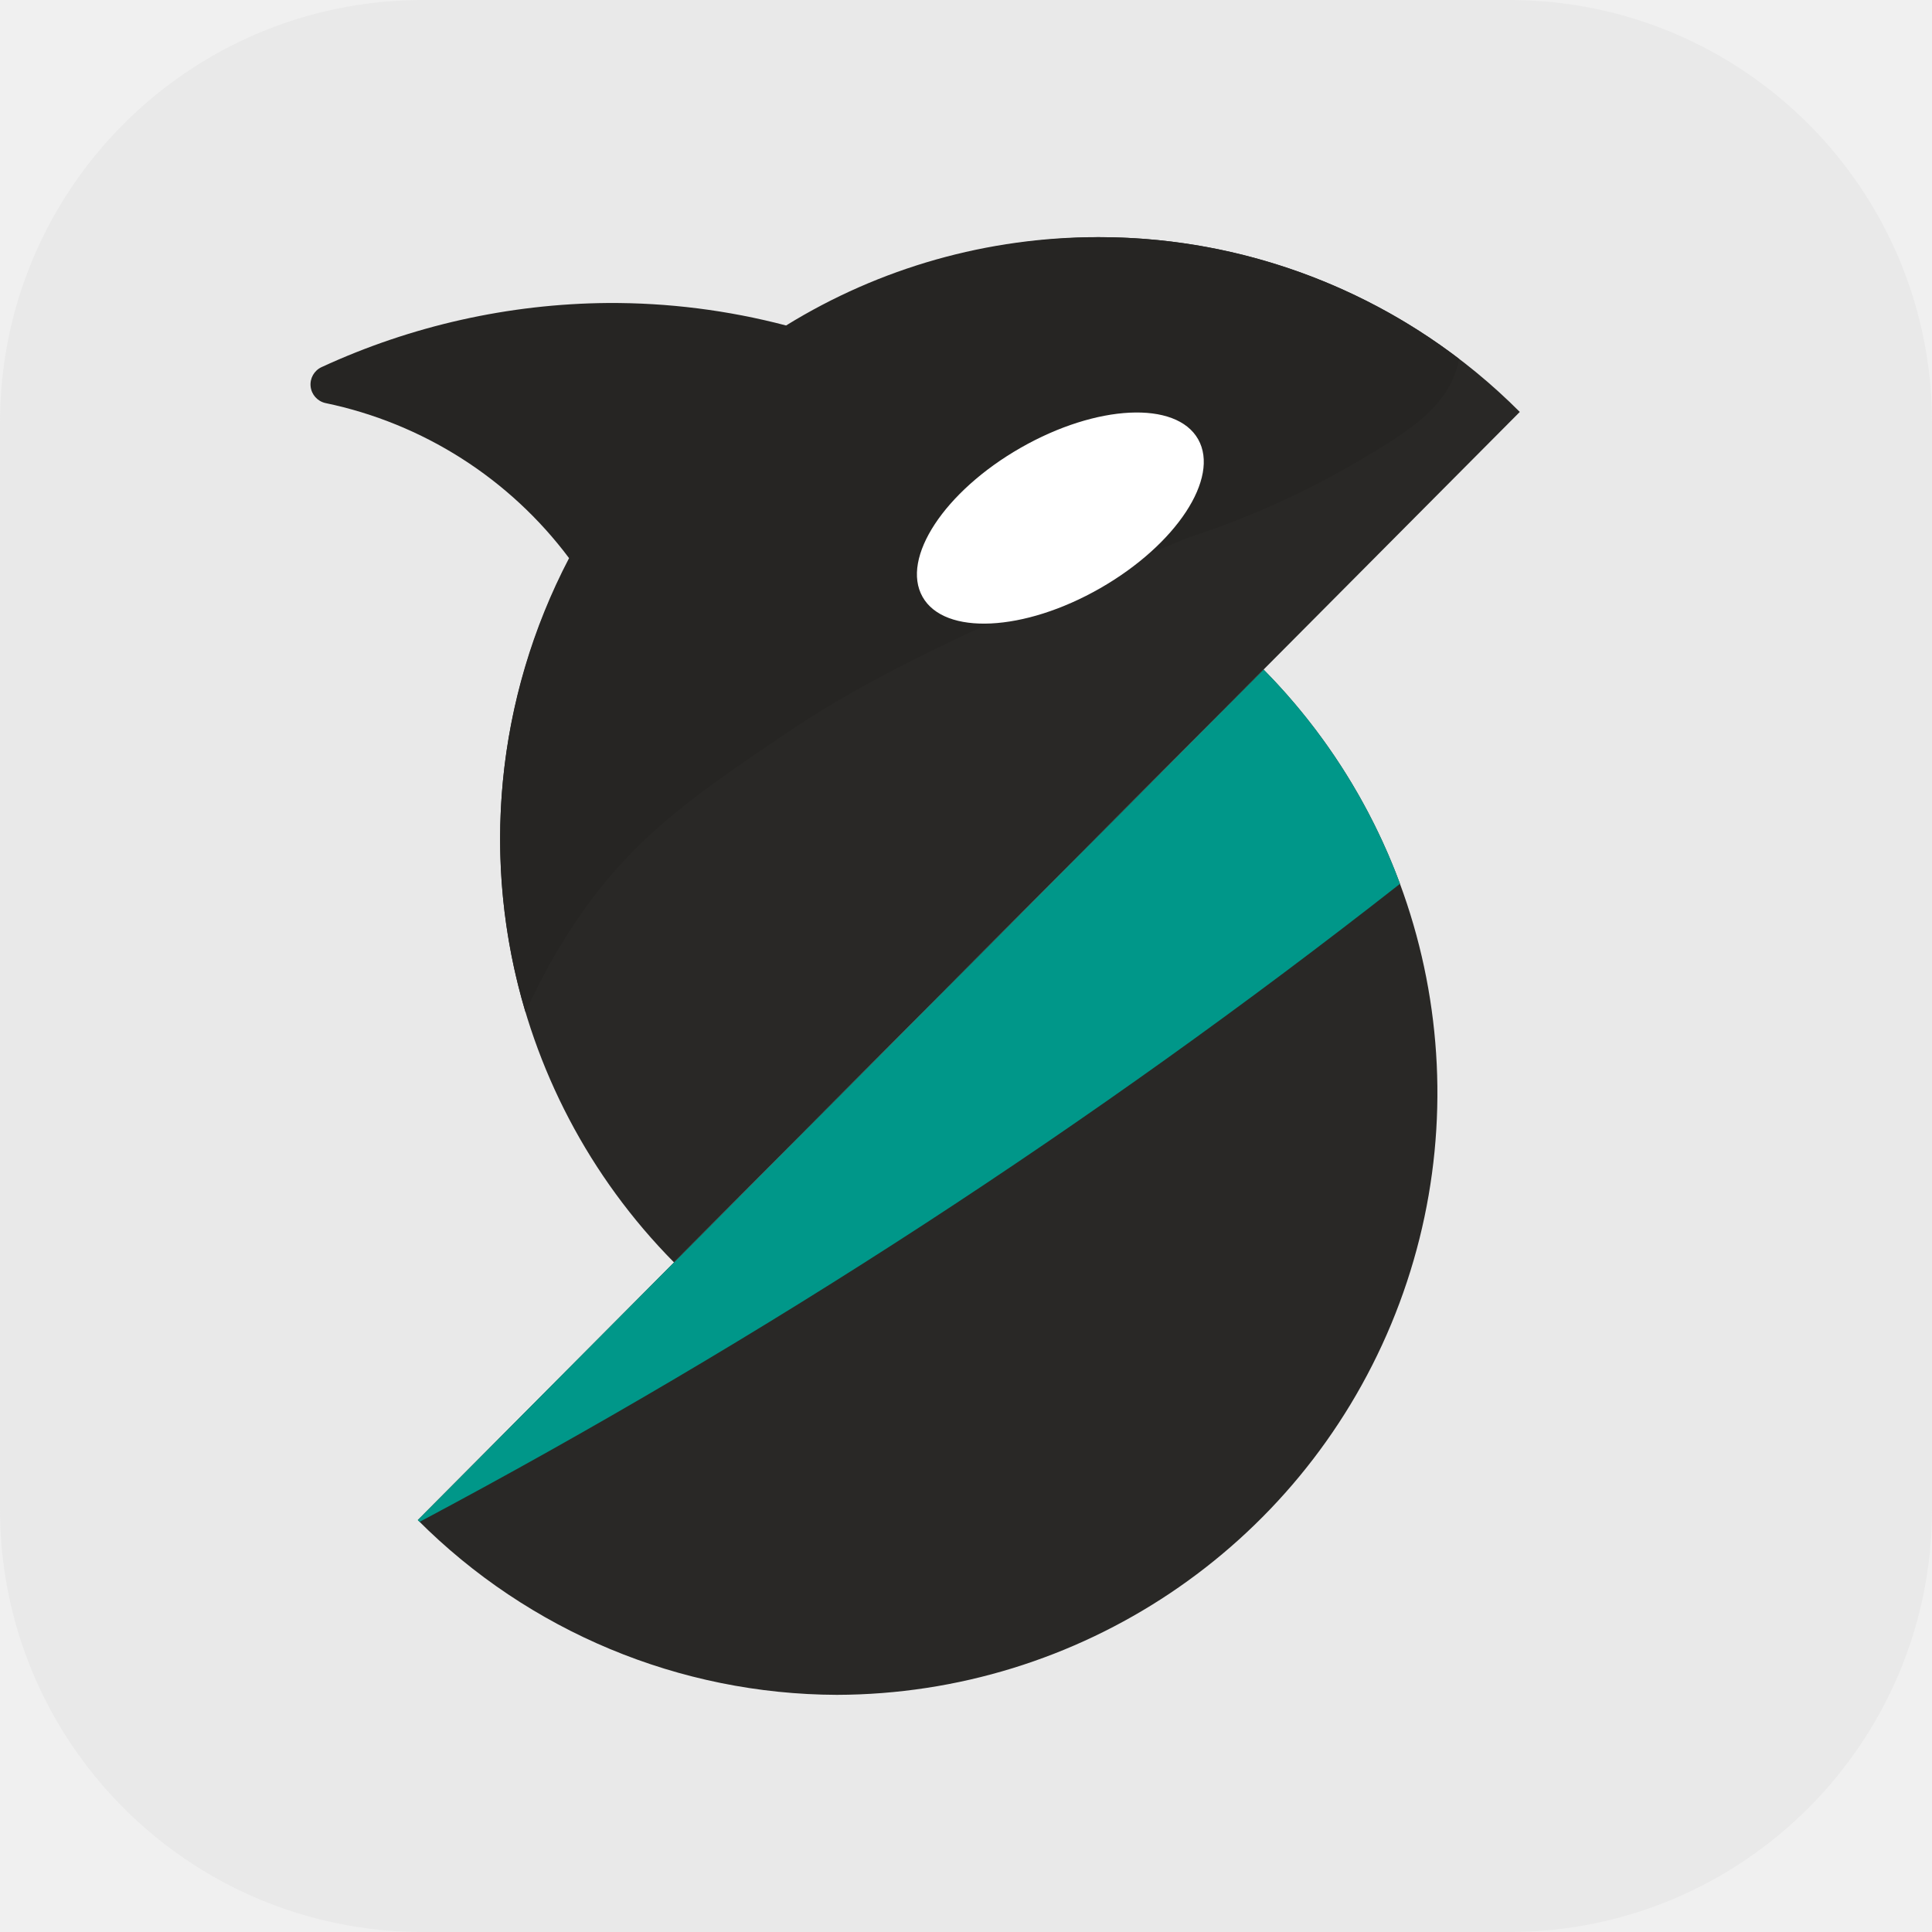
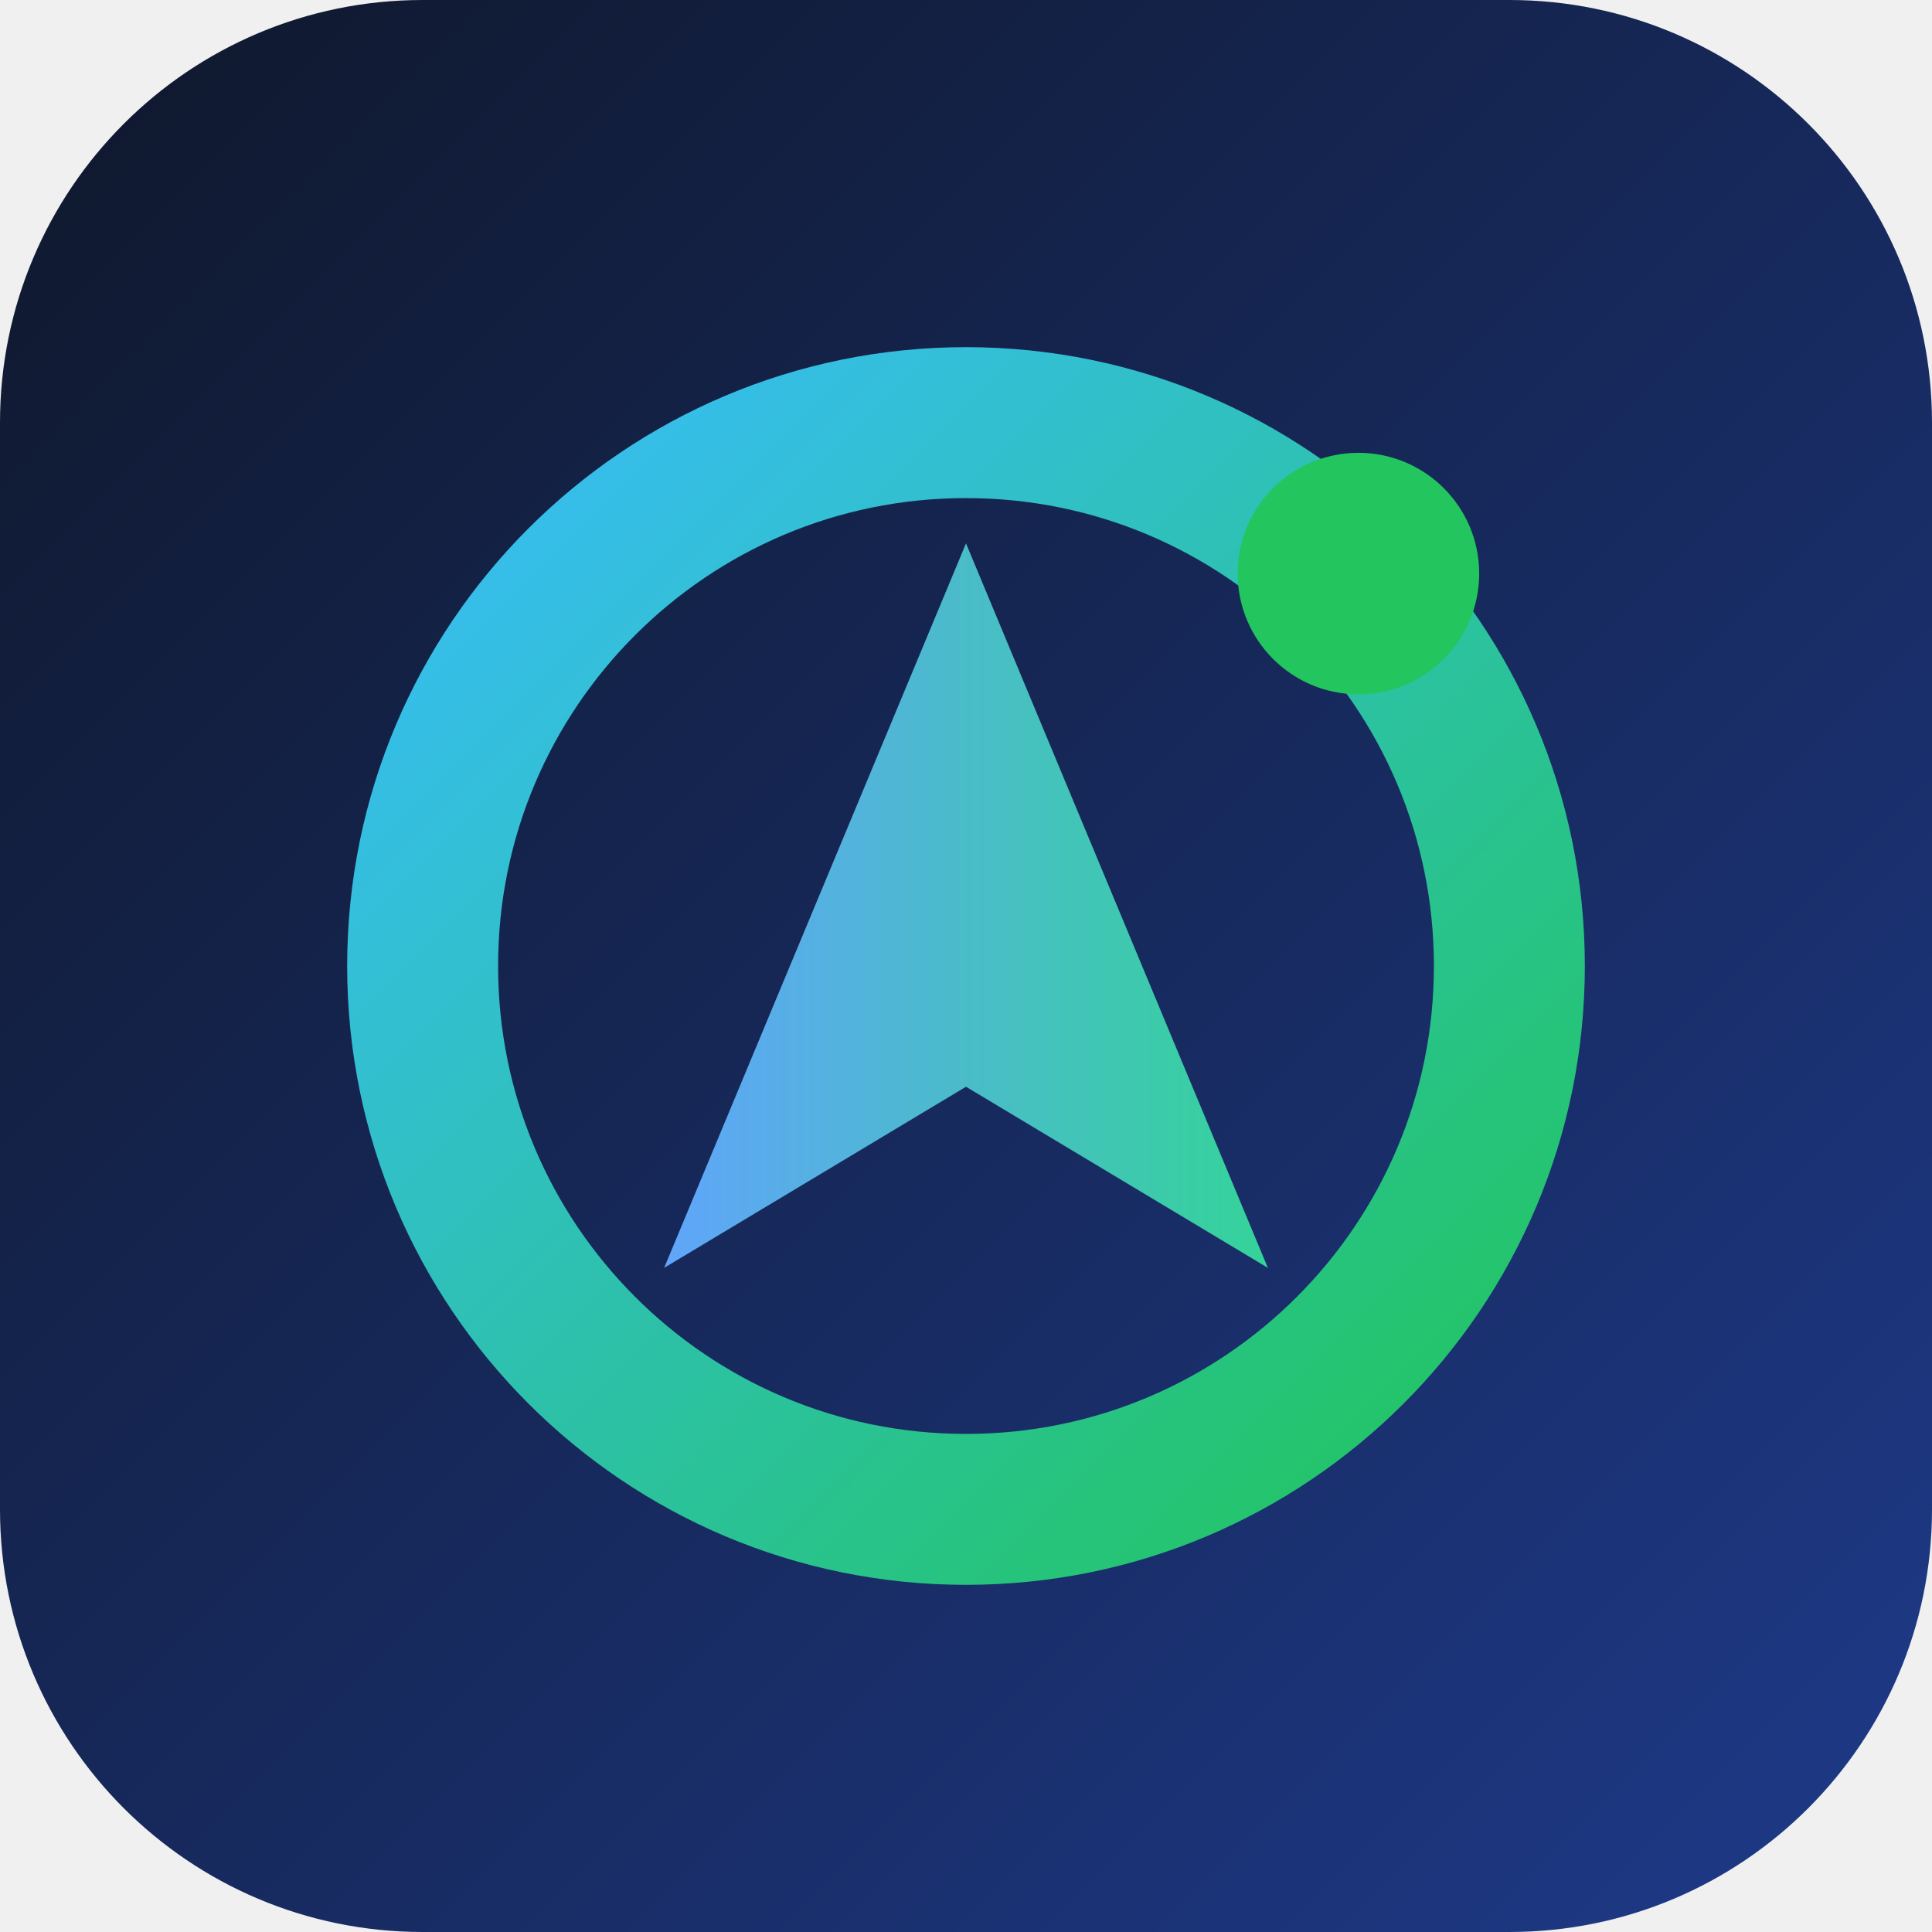
<svg xmlns="http://www.w3.org/2000/svg" width="64" height="64" viewBox="0 0 64 64">
-   <rect width="64" height="64" rx="14" style="fill:#e9e9e9" />
-   <path d="M13.84,50.354a19.7,19.7,0,0,0,13.883,5.79A19.944,19.944,0,0,0,41.858,22.182Z" style="fill:#292826" />
-   <path d="M41.858,22.181,13.84,50.354l.061.059A220.548,220.548,0,0,0,46.378,29.277a19.964,19.964,0,0,0-4.52-7.1" style="fill:#009789" />
-   <path d="M36.381,7.856A19.943,19.943,0,0,0,22.327,41.818L50.345,13.646a19.693,19.693,0,0,0-13.964-5.79" style="fill:#292826" />
-   <path d="M36.381,7.856A19.636,19.636,0,0,0,26.04,10.782a22.742,22.742,0,0,0-5.91-.745,23.084,23.084,0,0,0-9.477,2.124.632.632,0,0,0,.129,1.191,13.52,13.52,0,0,1,8.069,5.137A20.06,20.06,0,0,0,17.41,33.534a19.873,19.873,0,0,1,2-3.488c1.819-2.5,3.743-3.8,6.585-5.723,2.093-1.416,5-3.077,13.359-6.512a28.421,28.421,0,0,0,6.12-2.821c1.4-.831,2.461-1.615,2.8-2.842.024-.086.045-.172.065-.256A19.655,19.655,0,0,0,36.381,7.856" style="fill:#262523" />
-   <path d="M39.69,14.551c.727,1.285-.728,3.495-3.249,4.937s-5.154,1.569-5.88.284.727-3.495,3.248-4.937,5.154-1.569,5.881-.284" style="fill:#fff" />
+   <defs>
+     <linearGradient id="bg" x1="0%" y1="0%" x2="100%" y2="100%">
+       <stop offset="0%" stop-color="#0f172a" />
+       <stop offset="100%" stop-color="#1e3a8a" />
+     </linearGradient>
+     <linearGradient id="ring" x1="0%" y1="0%" x2="100%" y2="100%">
+       <stop offset="0%" stop-color="#38bdf8" />
+       <stop offset="100%" stop-color="#22c55e" />
+     </linearGradient>
+     <linearGradient id="spark" x1="0%" y1="0%" x2="100%" y2="0%">
+       <stop offset="0%" stop-color="#60a5fa" />
+       <stop offset="100%" stop-color="#34d399" />
+     </linearGradient>
+   </defs>
+   <rect width="64" height="64" rx="14" fill="url(#bg)" />
+   <circle cx="32" cy="32" r="18" fill="none" stroke="url(#ring)" stroke-width="5" />
+   <path d="M22 42L32 18L42 42L32 36Z" fill="url(#spark)" />
+   <circle cx="45" cy="19" r="4" fill="#22c55e" />
</svg>
